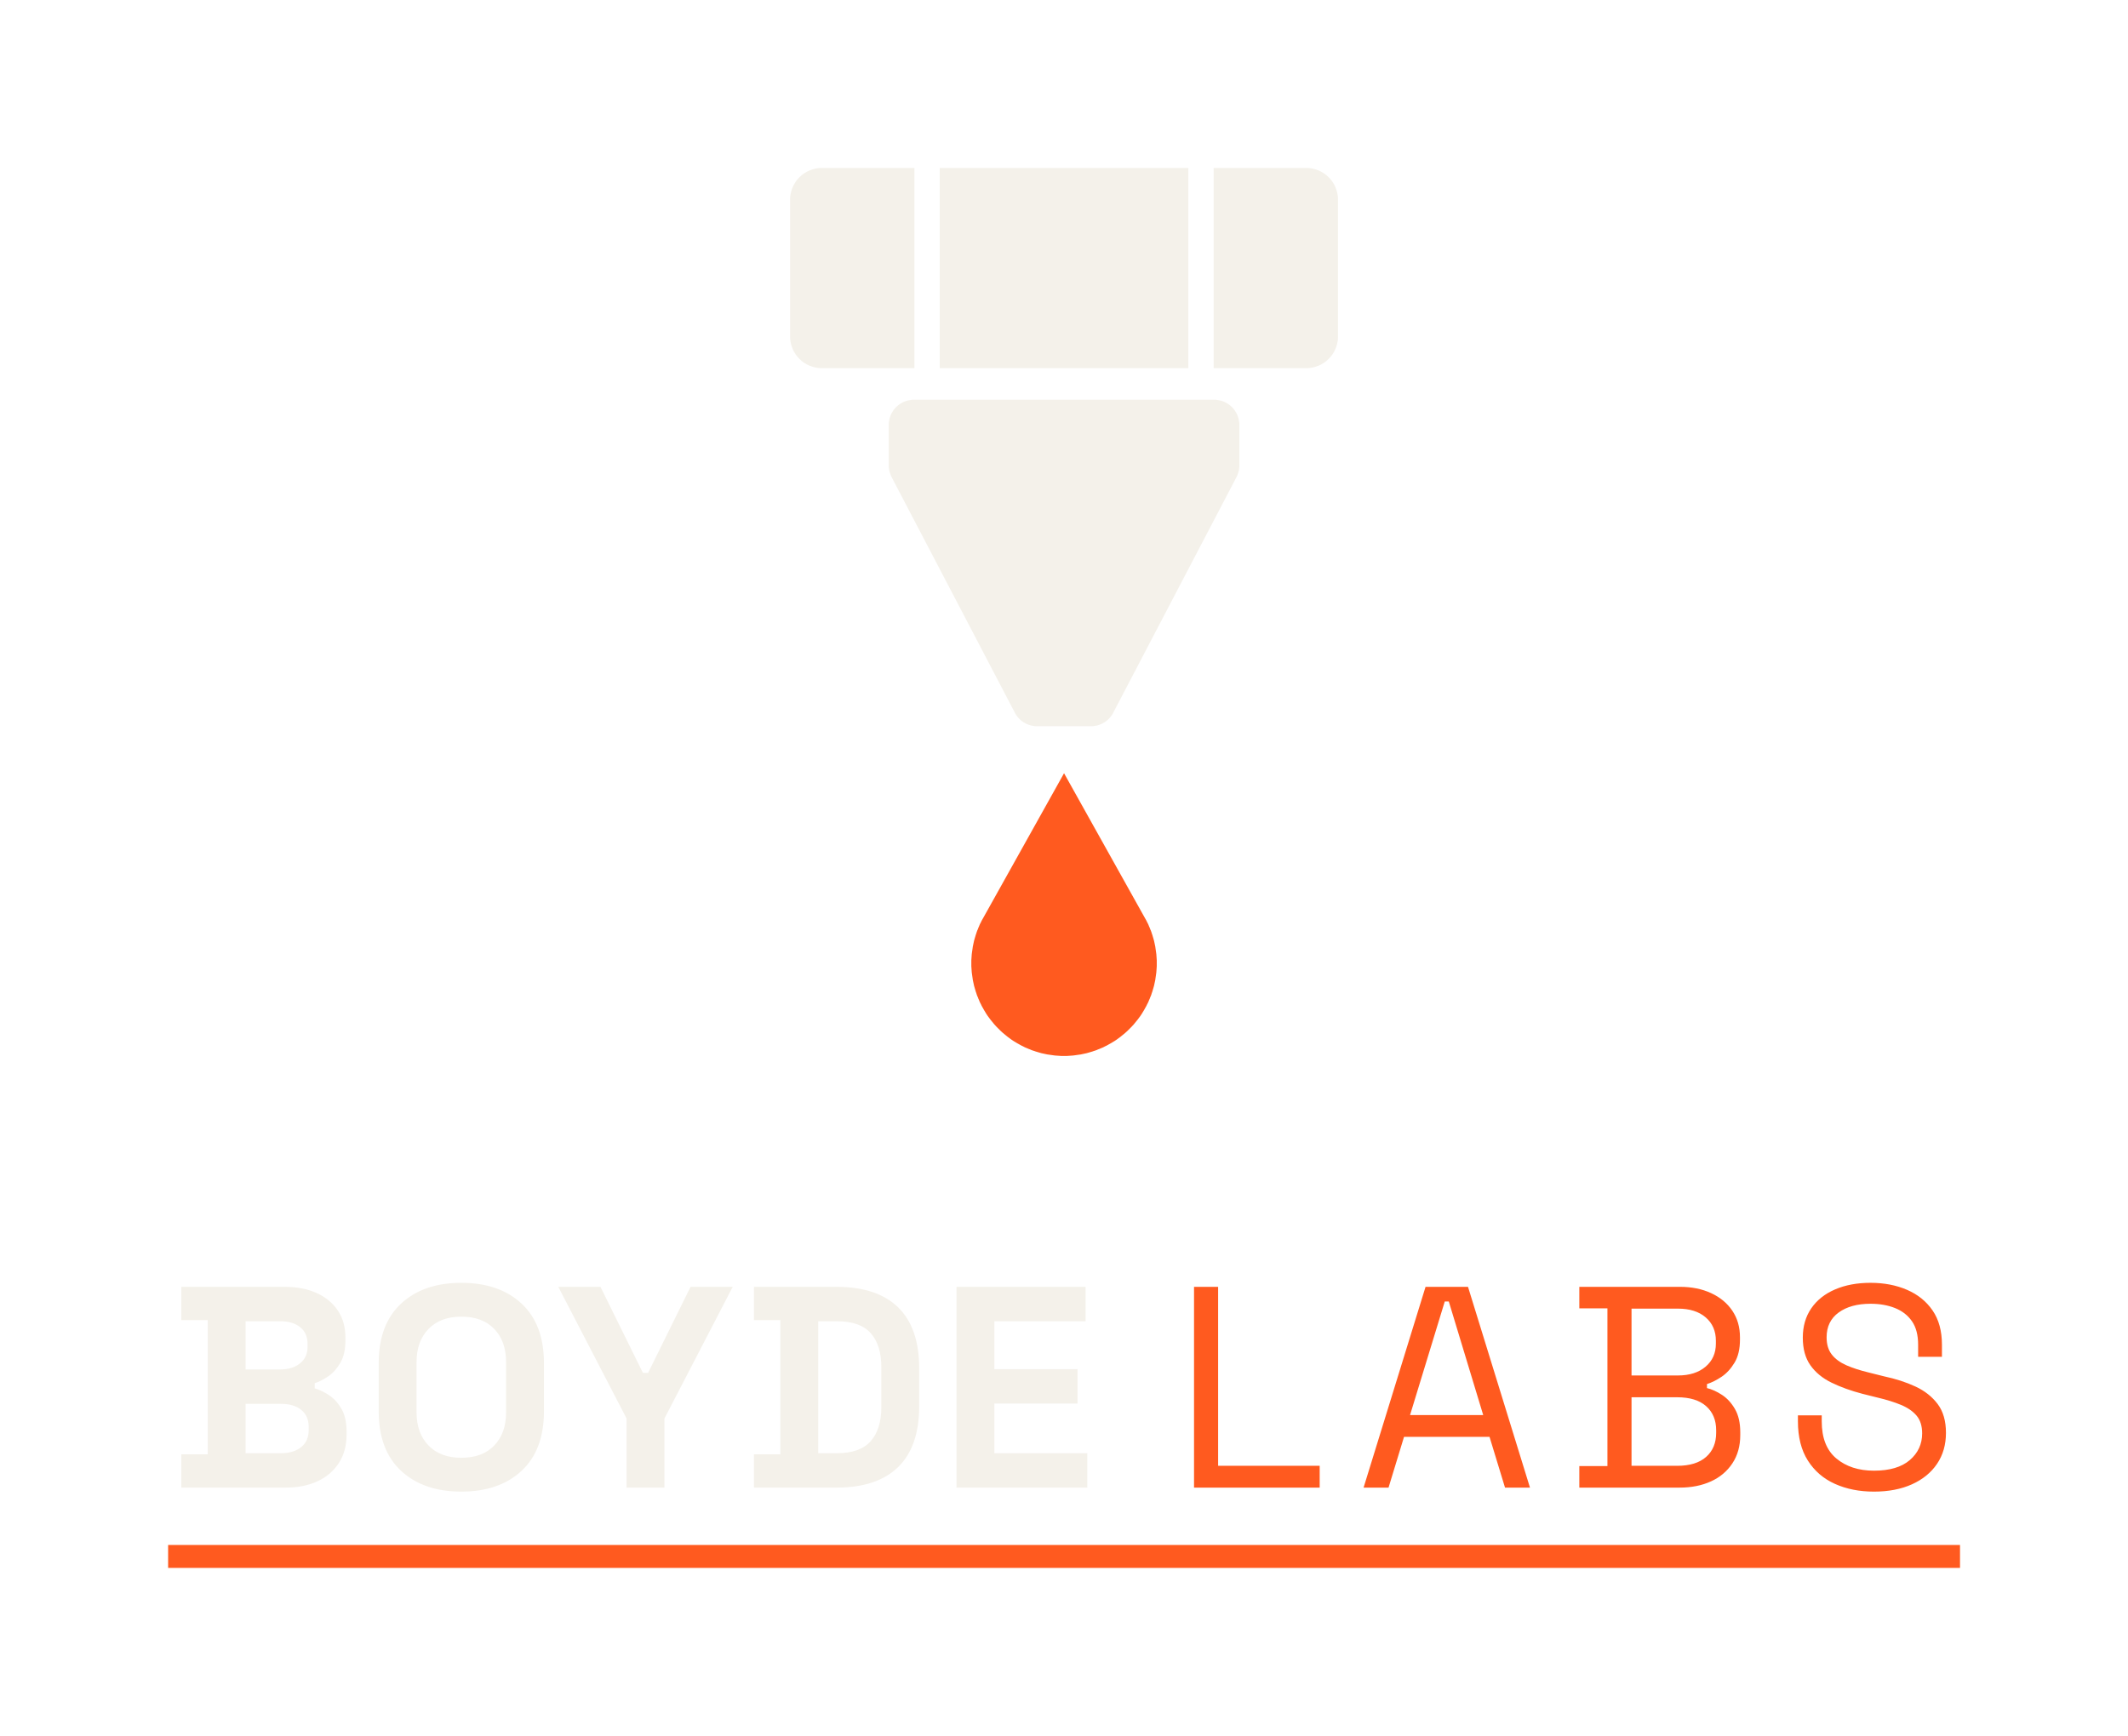
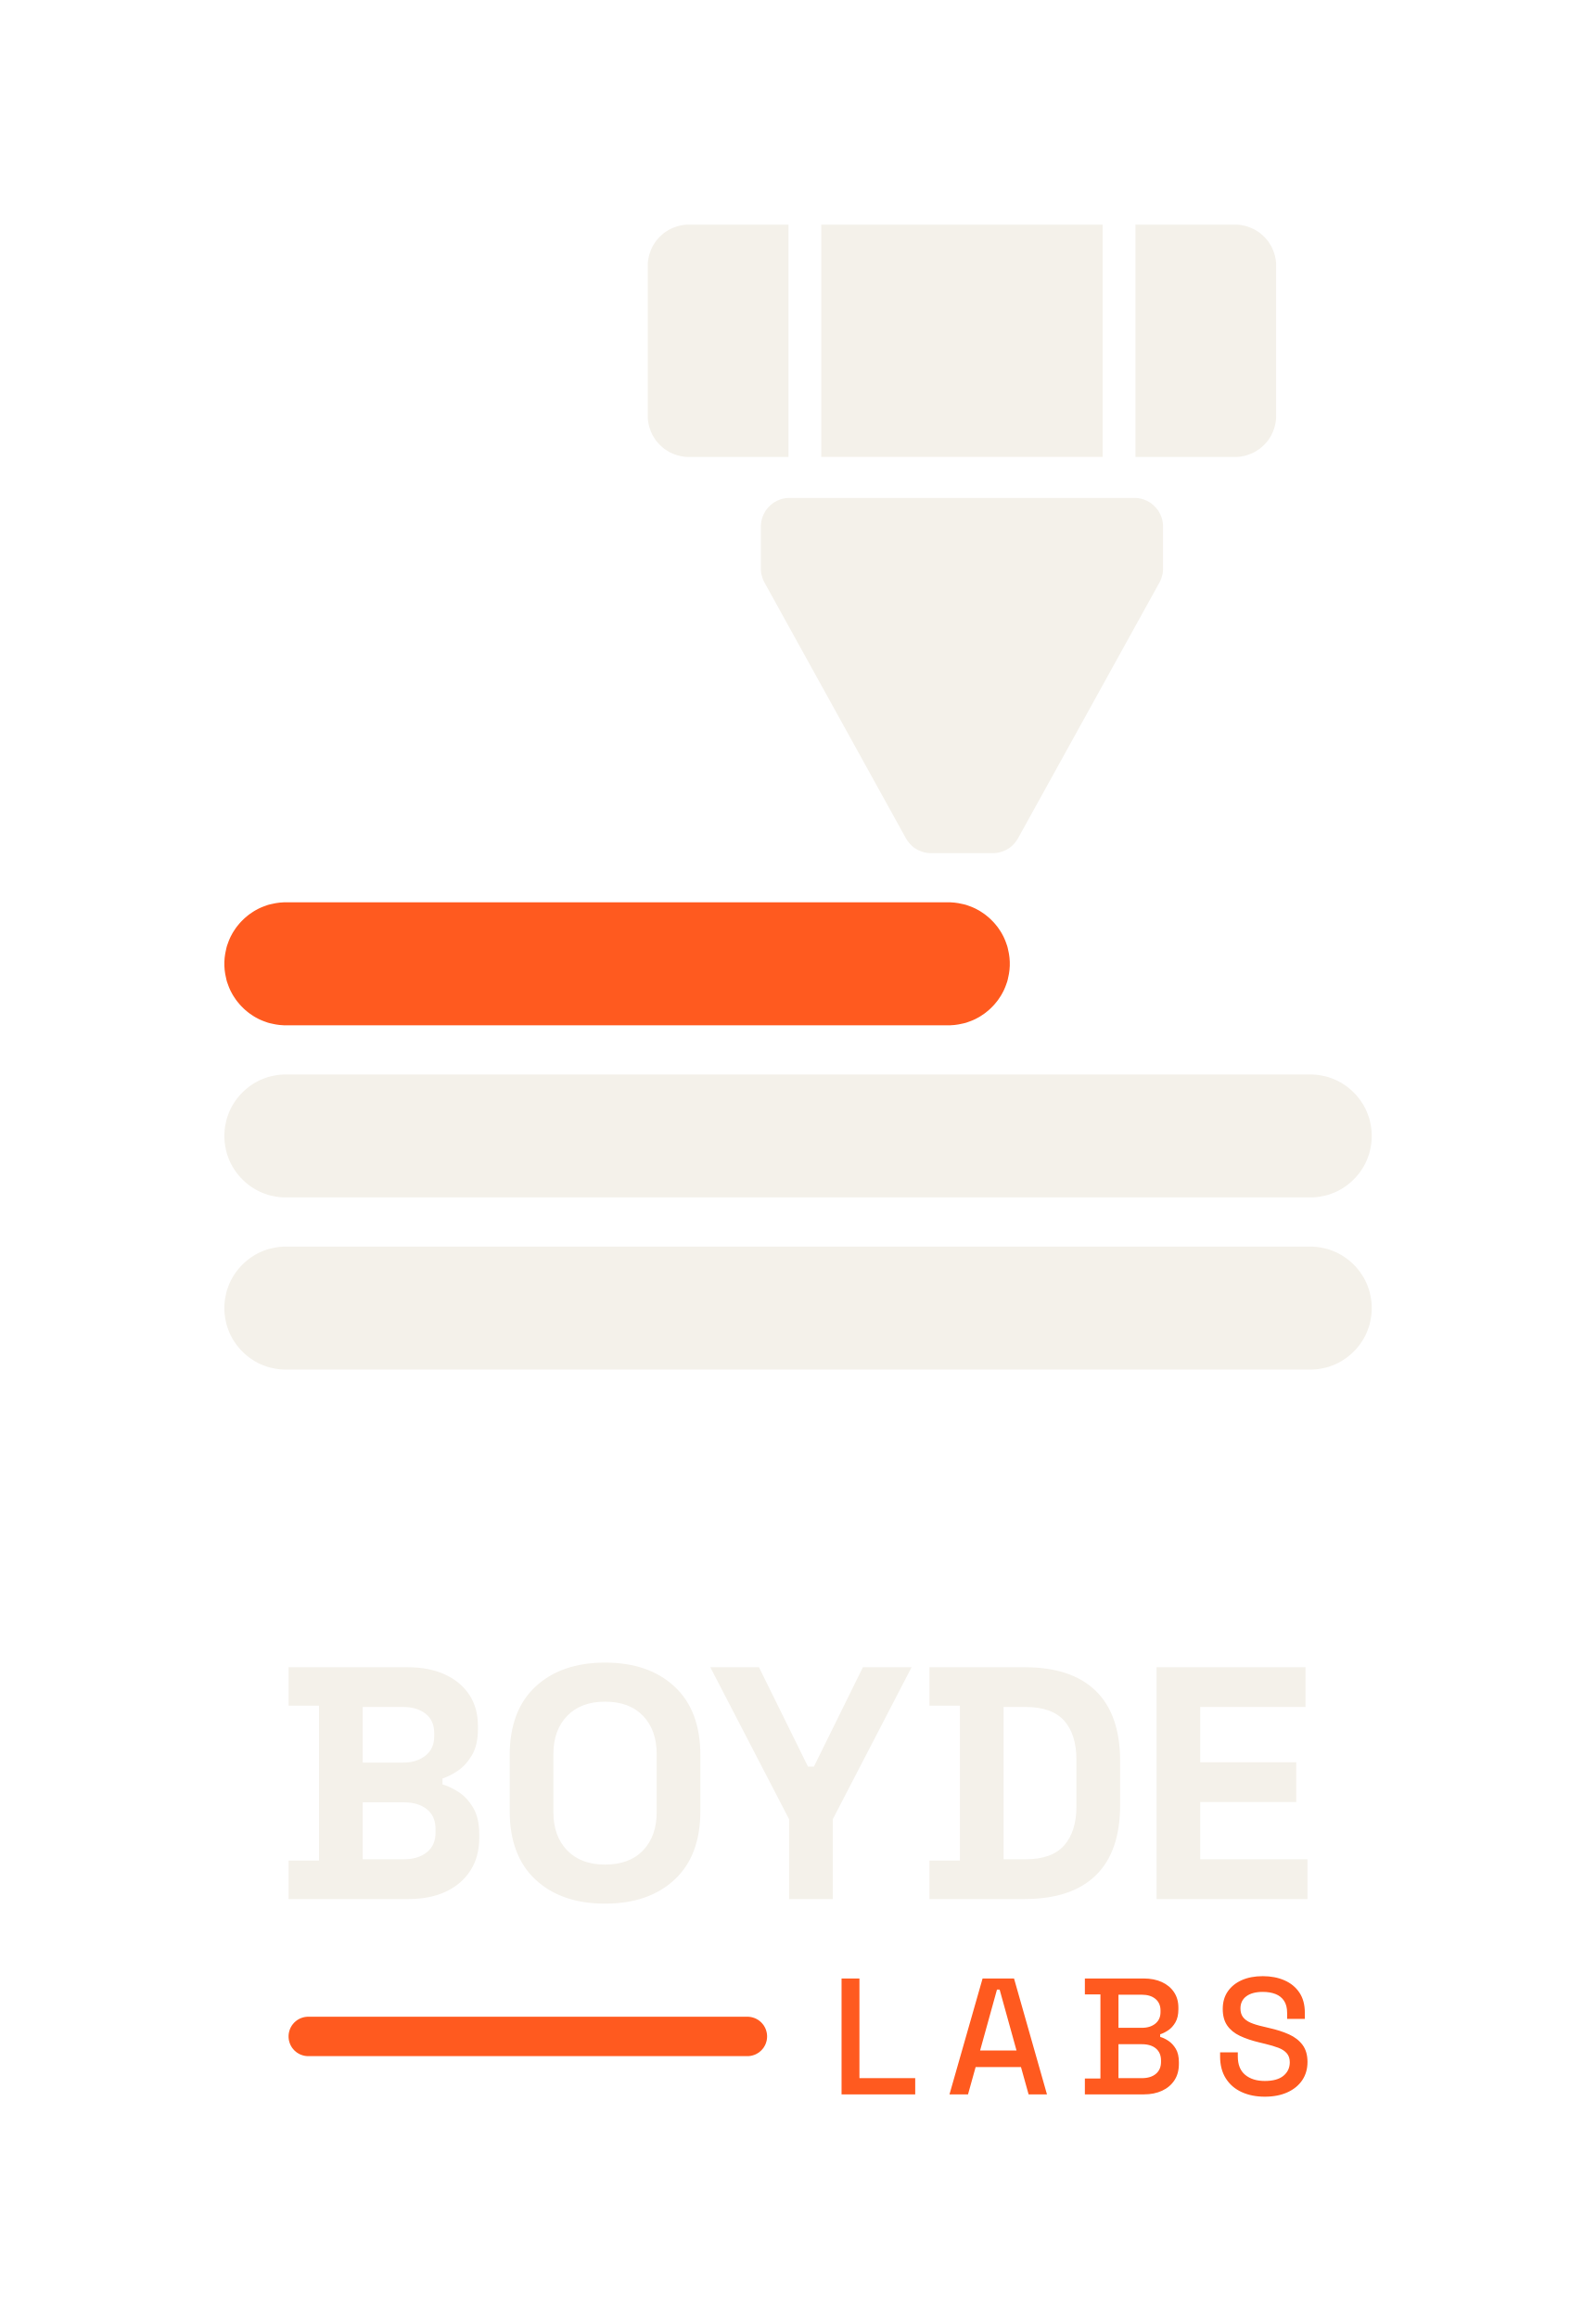
- <svg xmlns="http://www.w3.org/2000/svg" viewBox="-18.92 -18.92 239.57 195.49" width="239.6" height="195.5">
-   <g transform="translate(100.87 -0.00) scale(1.1862)">
-     <path d="M-23.00 0.00L-14.20 0.00L-14.20 19.00L-23.00 19.00L-23.15 19.00L-23.29 18.99L-23.44 18.97L-23.59 18.94L-23.73 18.91L-23.87 18.87L-24.01 18.82L-24.15 18.77L-24.28 18.71L-24.41 18.65L-24.54 18.57L-24.67 18.49L-24.79 18.41L-24.90 18.32L-25.01 18.22L-25.12 18.12L-25.22 18.01L-25.32 17.90L-25.41 17.79L-25.49 17.67L-25.57 17.54L-25.65 17.41L-25.71 17.28L-25.77 17.15L-25.82 17.01L-25.87 16.87L-25.91 16.73L-25.94 16.59L-25.97 16.44L-25.99 16.29L-26.00 16.15L-26.00 16.00L-26.00 3.00L-26.00 2.85L-25.99 2.71L-25.97 2.56L-25.94 2.41L-25.91 2.27L-25.87 2.13L-25.82 1.99L-25.77 1.85L-25.71 1.72L-25.65 1.59L-25.57 1.46L-25.49 1.33L-25.41 1.21L-25.32 1.10L-25.22 0.99L-25.12 0.88L-25.01 0.78L-24.90 0.68L-24.79 0.59L-24.67 0.51L-24.54 0.43L-24.41 0.35L-24.28 0.29L-24.15 0.23L-24.01 0.18L-23.87 0.13L-23.73 0.09L-23.59 0.06L-23.44 0.03L-23.29 0.01L-23.15 0.00Z" fill="#F4F1EA" />
-     <path d="M-11.80 0.00L11.80 0.00L11.80 19.00L-11.80 19.00Z" fill="#F4F1EA" />
-     <path d="M26.00 2.85L26.00 3.00L26.00 16.00L26.00 16.15L25.99 16.29L25.97 16.44L25.94 16.59L25.91 16.73L25.87 16.87L25.82 17.01L25.77 17.15L25.71 17.28L25.65 17.41L25.57 17.54L25.49 17.67L25.41 17.79L25.32 17.90L25.22 18.01L25.12 18.12L25.01 18.22L24.90 18.32L24.79 18.41L24.67 18.49L24.54 18.57L24.41 18.65L24.28 18.71L24.15 18.77L24.01 18.82L23.87 18.87L23.73 18.91L23.59 18.94L23.44 18.97L23.29 18.99L23.15 19.00L23.00 19.00L14.20 19.00L14.20 0.00L23.00 0.00L23.15 0.00L23.29 0.01L23.44 0.03L23.59 0.06L23.73 0.09L23.87 0.13L24.01 0.18L24.15 0.23L24.28 0.29L24.41 0.35L24.54 0.43L24.67 0.51L24.79 0.59L24.90 0.68L25.01 0.78L25.12 0.88L25.22 0.99L25.32 1.10L25.41 1.21L25.49 1.33L25.57 1.46L25.65 1.59L25.71 1.72L25.77 1.85L25.82 1.99L25.87 2.13L25.91 2.27L25.94 2.41L25.97 2.56L25.99 2.71Z" fill="#F4F1EA" />
-     <path d="M-14.24 22.00L14.24 22.00L14.36 22.00L14.48 22.01L14.59 22.03L14.71 22.05L14.82 22.07L14.94 22.10L15.05 22.14L15.16 22.18L15.27 22.23L15.37 22.28L15.47 22.34L15.57 22.40L15.67 22.47L15.76 22.54L15.85 22.62L15.94 22.70L16.02 22.79L16.10 22.88L16.17 22.97L16.24 23.07L16.30 23.17L16.36 23.27L16.41 23.37L16.46 23.48L16.50 23.59L16.54 23.70L16.57 23.82L16.59 23.93L16.61 24.05L16.63 24.16L16.64 24.28L16.64 24.40L16.64 28.23L16.64 28.35L16.63 28.46L16.61 28.58L16.60 28.69L16.57 28.80L16.54 28.91L16.50 29.02L16.46 29.13L16.42 29.24L16.37 29.34L4.67 51.71L4.62 51.82L4.55 51.92L4.49 52.01L4.41 52.11L4.34 52.20L4.25 52.29L4.17 52.37L4.08 52.45L3.99 52.52L3.89 52.59L3.79 52.65L3.69 52.71L3.58 52.77L3.47 52.81L3.36 52.86L3.25 52.89L3.13 52.93L3.02 52.95L2.90 52.97L2.78 52.99L2.67 53.00L2.55 53.00L-2.55 53.00L-2.67 53.00L-2.78 52.99L-2.90 52.97L-3.02 52.95L-3.13 52.93L-3.25 52.89L-3.36 52.86L-3.47 52.81L-3.58 52.77L-3.69 52.71L-3.79 52.65L-3.89 52.59L-3.99 52.52L-4.08 52.45L-4.17 52.37L-4.25 52.29L-4.34 52.20L-4.41 52.11L-4.49 52.01L-4.55 51.92L-4.62 51.82L-4.67 51.71L-16.37 29.34L-16.42 29.24L-16.46 29.13L-16.50 29.02L-16.54 28.91L-16.57 28.80L-16.60 28.69L-16.61 28.58L-16.63 28.46L-16.64 28.35L-16.64 28.23L-16.64 24.40L-16.64 24.28L-16.63 24.16L-16.61 24.05L-16.59 23.93L-16.57 23.82L-16.54 23.70L-16.50 23.59L-16.46 23.48L-16.41 23.37L-16.36 23.27L-16.30 23.17L-16.24 23.07L-16.17 22.97L-16.10 22.88L-16.02 22.79L-15.94 22.70L-15.85 22.62L-15.76 22.54L-15.67 22.47L-15.57 22.40L-15.47 22.34L-15.37 22.28L-15.27 22.23L-15.16 22.18L-15.05 22.14L-14.94 22.10L-14.82 22.07L-14.71 22.05L-14.59 22.03L-14.48 22.01L-14.36 22.00Z" fill="#F4F1EA" />
-     <path d="M0.00 57.46L7.69 71.23L7.76 71.35L7.83 71.48L7.89 71.61L7.96 71.74L8.02 71.87L8.07 72.00L8.13 72.13L8.18 72.27L8.24 72.40L8.29 72.54L8.33 72.67L8.38 72.81L8.42 72.95L8.46 73.08L8.50 73.22L8.54 73.36L8.57 73.50L8.60 73.64L8.63 73.78L8.66 73.92L8.68 74.07L8.70 74.21L8.72 74.35L8.74 74.49L8.76 74.64L8.77 74.78L8.78 74.92L8.79 75.07L8.80 75.21L8.80 75.36L8.80 75.50L8.80 75.64L8.80 75.79L8.79 75.93L8.78 76.08L8.77 76.22L8.76 76.36L8.74 76.51L8.72 76.65L8.70 76.79L8.68 76.93L8.66 77.08L8.63 77.22L8.60 77.36L8.57 77.50L8.54 77.64L8.50 77.78L8.46 77.92L8.42 78.05L8.38 78.19L8.33 78.33L8.29 78.46L8.24 78.60L8.18 78.73L8.13 78.87L8.07 79.00L8.02 79.13L7.96 79.26L7.89 79.39L7.83 79.52L7.76 79.65L7.69 79.77L7.62 79.90L7.55 80.02L7.47 80.15L7.40 80.27L7.32 80.39L7.24 80.51L7.15 80.63L7.07 80.74L6.98 80.86L6.89 80.97L6.80 81.08L6.71 81.19L6.62 81.30L6.52 81.41L6.42 81.52L6.32 81.62L6.22 81.72L6.12 81.82L6.02 81.92L5.91 82.02L5.80 82.12L5.69 82.21L5.58 82.30L5.47 82.39L5.36 82.48L5.24 82.57L5.13 82.65L5.01 82.74L4.89 82.82L4.77 82.90L4.65 82.97L4.52 83.05L4.40 83.12L4.27 83.19L4.15 83.26L4.02 83.33L3.89 83.39L3.76 83.46L3.63 83.52L3.50 83.57L3.37 83.63L3.23 83.68L3.10 83.74L2.96 83.79L2.83 83.83L2.69 83.88L2.55 83.92L2.42 83.96L2.28 84.00L2.14 84.04L2.00 84.07L1.86 84.10L1.72 84.13L1.58 84.16L1.43 84.18L1.29 84.20L1.15 84.22L1.01 84.24L0.86 84.26L0.72 84.27L0.58 84.28L0.43 84.29L0.29 84.30L0.14 84.30L0.00 84.30L-0.14 84.30L-0.29 84.30L-0.43 84.29L-0.58 84.28L-0.72 84.27L-0.86 84.26L-1.01 84.24L-1.15 84.22L-1.29 84.20L-1.43 84.18L-1.58 84.16L-1.72 84.13L-1.86 84.10L-2.00 84.07L-2.14 84.04L-2.28 84.00L-2.42 83.96L-2.55 83.92L-2.69 83.88L-2.83 83.83L-2.96 83.79L-3.10 83.74L-3.23 83.68L-3.37 83.63L-3.50 83.57L-3.63 83.52L-3.76 83.46L-3.89 83.39L-4.02 83.33L-4.15 83.26L-4.27 83.19L-4.40 83.12L-4.52 83.05L-4.65 82.97L-4.77 82.90L-4.89 82.82L-5.01 82.74L-5.13 82.65L-5.24 82.57L-5.36 82.48L-5.47 82.39L-5.58 82.30L-5.69 82.21L-5.80 82.12L-5.91 82.02L-6.02 81.92L-6.12 81.82L-6.22 81.72L-6.32 81.62L-6.42 81.52L-6.52 81.41L-6.62 81.30L-6.71 81.19L-6.80 81.08L-6.89 80.97L-6.98 80.86L-7.07 80.74L-7.15 80.63L-7.24 80.51L-7.32 80.39L-7.40 80.27L-7.47 80.15L-7.55 80.02L-7.62 79.90L-7.69 79.77L-7.76 79.65L-7.83 79.52L-7.89 79.39L-7.96 79.26L-8.02 79.13L-8.07 79.00L-8.13 78.87L-8.18 78.73L-8.24 78.60L-8.29 78.46L-8.33 78.33L-8.38 78.19L-8.42 78.05L-8.46 77.92L-8.50 77.78L-8.54 77.64L-8.57 77.50L-8.60 77.36L-8.63 77.22L-8.66 77.08L-8.68 76.93L-8.70 76.79L-8.72 76.65L-8.74 76.51L-8.76 76.36L-8.77 76.22L-8.78 76.08L-8.79 75.93L-8.80 75.79L-8.80 75.64L-8.80 75.50L-8.80 75.36L-8.80 75.21L-8.79 75.07L-8.78 74.92L-8.77 74.78L-8.76 74.64L-8.74 74.49L-8.72 74.35L-8.70 74.21L-8.68 74.07L-8.66 73.92L-8.63 73.78L-8.60 73.64L-8.57 73.50L-8.54 73.36L-8.50 73.22L-8.46 73.08L-8.42 72.95L-8.38 72.81L-8.33 72.67L-8.29 72.54L-8.24 72.40L-8.18 72.27L-8.13 72.13L-8.07 72.00L-8.02 71.87L-7.96 71.74L-7.89 71.61L-7.83 71.48L-7.76 71.35L-7.69 71.23Z" fill="#FF5A1F" />
+ <svg xmlns="http://www.w3.org/2000/svg" viewBox="-19.60 -19.60 139.43 202.50" width="139.4" height="202.5">
+   <g transform="translate(50.12 -0.00) scale(1.1933)">
+     <path d="M-8.00 0.00L-0.70 0.00L-0.70 17.00L-8.00 17.00L-8.15 17.00L-8.29 16.99L-8.44 16.97L-8.59 16.94L-8.73 16.91L-8.87 16.87L-9.01 16.82L-9.15 16.77L-9.28 16.71L-9.41 16.65L-9.54 16.57L-9.67 16.49L-9.79 16.41L-9.90 16.32L-10.01 16.22L-10.12 16.12L-10.22 16.01L-10.32 15.90L-10.41 15.79L-10.49 15.67L-10.57 15.54L-10.65 15.41L-10.71 15.28L-10.77 15.15L-10.82 15.01L-10.87 14.87L-10.91 14.73L-10.94 14.59L-10.97 14.44L-10.99 14.29L-11.00 14.15L-11.00 14.00L-11.00 3.00L-11.00 2.85L-10.99 2.71L-10.97 2.56L-10.94 2.41L-10.91 2.27L-10.87 2.13L-10.82 1.99L-10.77 1.85L-10.71 1.72L-10.65 1.59L-10.57 1.46L-10.49 1.33L-10.41 1.21L-10.32 1.10L-10.22 0.99L-10.12 0.88L-10.01 0.78L-9.90 0.68L-9.79 0.59L-9.67 0.51L-9.54 0.43L-9.41 0.35L-9.28 0.29L-9.15 0.23L-9.01 0.18L-8.87 0.13L-8.73 0.09L-8.59 0.06L-8.44 0.03L-8.29 0.01L-8.15 0.00Z" fill="#F4F1EA" />
+     <path d="M1.70 0.00L22.30 0.00L22.30 17.00L1.70 17.00Z" fill="#F4F1EA" />
+     <path d="M35.00 2.85L35.00 3.00L35.00 14.00L35.00 14.15L34.99 14.29L34.97 14.44L34.94 14.59L34.91 14.73L34.87 14.87L34.82 15.01L34.77 15.15L34.71 15.28L34.65 15.41L34.57 15.54L34.49 15.67L34.41 15.79L34.32 15.90L34.22 16.01L34.12 16.12L34.01 16.22L33.90 16.32L33.79 16.41L33.67 16.49L33.54 16.57L33.41 16.65L33.28 16.71L33.15 16.77L33.01 16.82L32.87 16.87L32.73 16.91L32.59 16.94L32.44 16.97L32.29 16.99L32.15 17.00L32.00 17.00L24.70 17.00L24.70 0.00L32.00 0.00L32.15 0.00L32.29 0.01L32.44 0.03L32.59 0.06L32.73 0.09L32.87 0.13L33.01 0.18L33.15 0.23L33.28 0.29L33.41 0.35L33.54 0.43L33.67 0.51L33.79 0.59L33.90 0.68L34.01 0.78L34.12 0.88L34.22 0.99L34.32 1.10L34.41 1.21L34.49 1.33L34.57 1.46L34.65 1.59L34.71 1.72L34.77 1.85L34.82 1.99L34.87 2.13L34.91 2.27L34.94 2.41L34.97 2.56L34.99 2.71Z" fill="#F4F1EA" />
+     <path d="M-0.62 20.00L24.62 20.00L24.72 20.00L24.83 20.01L24.93 20.02L25.03 20.04L25.13 20.06L25.23 20.09L25.33 20.12L25.42 20.16L25.52 20.20L25.61 20.25L25.70 20.30L25.79 20.35L25.87 20.41L25.95 20.48L26.03 20.54L26.10 20.62L26.18 20.69L26.24 20.77L26.31 20.85L26.37 20.93L26.42 21.02L26.47 21.11L26.52 21.20L26.56 21.30L26.60 21.39L26.63 21.49L26.66 21.59L26.68 21.69L26.70 21.79L26.71 21.89L26.72 22.00L26.72 22.10L26.72 25.18L26.72 25.28L26.71 25.39L26.70 25.49L26.68 25.60L26.65 25.70L26.62 25.80L26.59 25.91L26.55 26.00L26.51 26.10L26.46 26.19L16.10 44.92L16.05 45.00L15.99 45.09L15.93 45.17L15.87 45.25L15.80 45.33L15.73 45.40L15.66 45.47L15.58 45.54L15.50 45.60L15.41 45.66L15.33 45.71L15.24 45.76L15.15 45.80L15.06 45.84L14.96 45.88L14.86 45.91L14.77 45.94L14.67 45.96L14.57 45.98L14.46 45.99L14.36 46.00L14.26 46.00L9.74 46.00L9.64 46.00L9.54 45.99L9.43 45.98L9.33 45.96L9.23 45.94L9.14 45.91L9.04 45.88L8.94 45.84L8.85 45.80L8.76 45.76L8.67 45.71L8.59 45.66L8.50 45.60L8.42 45.54L8.34 45.47L8.27 45.40L8.20 45.33L8.13 45.25L8.07 45.17L8.01 45.09L7.95 45.00L7.90 44.92L-2.46 26.19L-2.51 26.10L-2.55 26.00L-2.59 25.91L-2.62 25.80L-2.65 25.70L-2.68 25.60L-2.70 25.49L-2.71 25.39L-2.72 25.28L-2.72 25.18L-2.72 22.10L-2.72 22.00L-2.71 21.89L-2.70 21.79L-2.68 21.69L-2.66 21.59L-2.63 21.49L-2.60 21.39L-2.56 21.30L-2.52 21.20L-2.47 21.11L-2.42 21.02L-2.37 20.93L-2.31 20.85L-2.24 20.77L-2.18 20.69L-2.10 20.62L-2.03 20.54L-1.95 20.48L-1.87 20.41L-1.79 20.35L-1.70 20.30L-1.61 20.25L-1.52 20.20L-1.42 20.16L-1.33 20.12L-1.23 20.09L-1.13 20.06L-1.03 20.04L-0.93 20.02L-0.83 20.01L-0.72 20.00Z" fill="#F4F1EA" />
+     <path d="M11.00 58.60L-37.50 58.60L-37.65 58.60L-37.79 58.59L-37.94 58.58L-38.09 58.56L-38.23 58.54L-38.38 58.51L-38.52 58.48L-38.66 58.45L-38.81 58.41L-38.95 58.36L-39.09 58.31L-39.22 58.26L-39.36 58.20L-39.49 58.14L-39.62 58.07L-39.75 58.00L-39.88 57.92L-40.00 57.84L-40.12 57.76L-40.24 57.67L-40.35 57.58L-40.47 57.48L-40.58 57.38L-40.68 57.28L-40.78 57.18L-40.88 57.07L-40.98 56.95L-41.07 56.84L-41.16 56.72L-41.24 56.60L-41.32 56.48L-41.40 56.35L-41.47 56.22L-41.54 56.09L-41.60 55.96L-41.66 55.82L-41.71 55.69L-41.76 55.55L-41.81 55.41L-41.85 55.26L-41.88 55.12L-41.91 54.98L-41.94 54.83L-41.96 54.69L-41.98 54.54L-41.99 54.39L-42.00 54.25L-42.00 54.10L-42.00 53.95L-41.99 53.81L-41.98 53.66L-41.96 53.51L-41.94 53.37L-41.91 53.22L-41.88 53.08L-41.85 52.94L-41.81 52.79L-41.76 52.65L-41.71 52.51L-41.66 52.38L-41.60 52.24L-41.54 52.11L-41.47 51.98L-41.40 51.85L-41.32 51.72L-41.24 51.60L-41.16 51.48L-41.07 51.36L-40.98 51.25L-40.88 51.13L-40.78 51.02L-40.68 50.92L-40.58 50.82L-40.47 50.72L-40.35 50.62L-40.24 50.53L-40.12 50.44L-40.00 50.36L-39.88 50.28L-39.75 50.20L-39.62 50.13L-39.49 50.06L-39.36 50.00L-39.22 49.94L-39.09 49.89L-38.95 49.84L-38.81 49.79L-38.66 49.75L-38.52 49.72L-38.38 49.69L-38.23 49.66L-38.09 49.64L-37.94 49.62L-37.79 49.61L-37.65 49.60L-37.50 49.60L11.00 49.60L11.15 49.60L11.29 49.61L11.44 49.62L11.59 49.64L11.73 49.66L11.88 49.69L12.02 49.72L12.16 49.75L12.31 49.79L12.45 49.84L12.59 49.89L12.72 49.94L12.86 50.00L12.99 50.06L13.12 50.13L13.25 50.20L13.38 50.28L13.50 50.36L13.62 50.44L13.74 50.53L13.85 50.62L13.97 50.72L14.08 50.82L14.18 50.92L14.28 51.02L14.38 51.13L14.48 51.25L14.57 51.36L14.66 51.48L14.74 51.60L14.82 51.72L14.90 51.85L14.97 51.98L15.04 52.11L15.10 52.24L15.16 52.38L15.21 52.51L15.26 52.65L15.31 52.79L15.35 52.94L15.38 53.08L15.41 53.22L15.44 53.37L15.46 53.51L15.48 53.66L15.49 53.81L15.50 53.95L15.50 54.10L15.50 54.25L15.49 54.39L15.48 54.54L15.46 54.69L15.44 54.83L15.41 54.98L15.38 55.12L15.35 55.26L15.31 55.41L15.26 55.55L15.21 55.69L15.16 55.82L15.10 55.96L15.04 56.09L14.97 56.22L14.90 56.35L14.82 56.48L14.74 56.60L14.66 56.72L14.57 56.84L14.48 56.95L14.38 57.07L14.28 57.18L14.18 57.28L14.08 57.38L13.97 57.48L13.85 57.58L13.74 57.67L13.62 57.76L13.50 57.84L13.38 57.92L13.25 58.00L13.12 58.07L12.99 58.14L12.86 58.20L12.72 58.26L12.59 58.31L12.45 58.36L12.31 58.41L12.16 58.45L12.02 58.48L11.88 58.51L11.73 58.54L11.59 58.56L11.44 58.58L11.29 58.59L11.15 58.60Z" fill="#FF5A1F" />
+     <path d="M37.50 71.20L-37.50 71.20L-37.65 71.20L-37.79 71.19L-37.94 71.18L-38.09 71.16L-38.23 71.14L-38.38 71.11L-38.52 71.08L-38.66 71.05L-38.81 71.01L-38.95 70.96L-39.09 70.91L-39.22 70.86L-39.36 70.80L-39.49 70.74L-39.62 70.67L-39.75 70.60L-39.88 70.52L-40.00 70.44L-40.12 70.36L-40.24 70.27L-40.35 70.18L-40.47 70.08L-40.58 69.98L-40.68 69.88L-40.78 69.78L-40.88 69.67L-40.98 69.55L-41.07 69.44L-41.16 69.32L-41.24 69.20L-41.32 69.08L-41.40 68.95L-41.47 68.82L-41.54 68.69L-41.60 68.56L-41.66 68.42L-41.71 68.29L-41.76 68.15L-41.81 68.01L-41.85 67.86L-41.88 67.72L-41.91 67.58L-41.94 67.43L-41.96 67.29L-41.98 67.14L-41.99 66.99L-42.00 66.85L-42.00 66.70L-42.00 66.55L-41.99 66.41L-41.98 66.26L-41.96 66.11L-41.94 65.97L-41.91 65.82L-41.88 65.68L-41.85 65.54L-41.81 65.39L-41.76 65.25L-41.71 65.11L-41.66 64.98L-41.60 64.84L-41.54 64.71L-41.47 64.58L-41.40 64.45L-41.32 64.32L-41.24 64.20L-41.16 64.08L-41.07 63.96L-40.98 63.85L-40.88 63.73L-40.78 63.62L-40.68 63.52L-40.58 63.42L-40.47 63.32L-40.35 63.22L-40.24 63.13L-40.12 63.04L-40.00 62.96L-39.88 62.88L-39.75 62.80L-39.62 62.73L-39.49 62.66L-39.36 62.60L-39.22 62.54L-39.09 62.49L-38.95 62.44L-38.81 62.39L-38.66 62.35L-38.52 62.32L-38.38 62.29L-38.23 62.26L-38.09 62.24L-37.94 62.22L-37.79 62.21L-37.65 62.20L-37.50 62.20L37.50 62.20L37.65 62.20L37.79 62.21L37.94 62.22L38.09 62.24L38.23 62.26L38.38 62.29L38.52 62.32L38.66 62.35L38.81 62.39L38.95 62.44L39.09 62.49L39.22 62.54L39.36 62.60L39.49 62.66L39.62 62.73L39.75 62.80L39.88 62.88L40.00 62.96L40.12 63.04L40.24 63.13L40.35 63.22L40.47 63.32L40.58 63.42L40.68 63.52L40.78 63.62L40.88 63.73L40.98 63.85L41.07 63.96L41.16 64.08L41.24 64.20L41.32 64.32L41.40 64.45L41.47 64.58L41.54 64.71L41.60 64.84L41.66 64.98L41.71 65.11L41.76 65.25L41.81 65.39L41.85 65.54L41.88 65.68L41.91 65.82L41.94 65.97L41.96 66.11L41.98 66.26L41.99 66.41L42.00 66.55L42.00 66.70L42.00 66.85L41.99 66.99L41.98 67.14L41.96 67.29L41.94 67.43L41.91 67.58L41.88 67.72L41.85 67.86L41.81 68.01L41.76 68.15L41.71 68.29L41.66 68.42L41.60 68.56L41.54 68.69L41.47 68.82L41.40 68.95L41.32 69.08L41.24 69.20L41.16 69.32L41.07 69.44L40.98 69.55L40.88 69.67L40.78 69.78L40.68 69.88L40.58 69.98L40.47 70.08L40.35 70.18L40.24 70.27L40.12 70.36L40.00 70.44L39.88 70.52L39.75 70.60L39.62 70.67L39.49 70.74L39.36 70.80L39.22 70.86L39.09 70.91L38.95 70.96L38.81 71.01L38.66 71.05L38.52 71.08L38.38 71.11L38.23 71.14L38.09 71.16L37.94 71.18L37.79 71.19L37.65 71.20Z" fill="#F4F1EA" />
+     <path d="M37.50 83.80L-37.50 83.80L-37.65 83.80L-37.79 83.79L-37.94 83.78L-38.09 83.76L-38.23 83.74L-38.38 83.71L-38.52 83.68L-38.66 83.65L-38.81 83.61L-38.95 83.56L-39.09 83.51L-39.22 83.46L-39.36 83.40L-39.49 83.34L-39.62 83.27L-39.75 83.20L-39.88 83.12L-40.00 83.04L-40.12 82.96L-40.24 82.87L-40.35 82.78L-40.47 82.68L-40.58 82.58L-40.68 82.48L-40.78 82.38L-40.88 82.27L-40.98 82.15L-41.07 82.04L-41.16 81.92L-41.24 81.80L-41.32 81.68L-41.40 81.55L-41.47 81.42L-41.54 81.29L-41.60 81.16L-41.66 81.02L-41.71 80.89L-41.76 80.75L-41.81 80.61L-41.85 80.46L-41.88 80.32L-41.91 80.18L-41.94 80.03L-41.96 79.89L-41.98 79.74L-41.99 79.59L-42.00 79.45L-42.00 79.30L-42.00 79.15L-41.99 79.01L-41.98 78.86L-41.96 78.71L-41.94 78.57L-41.91 78.42L-41.88 78.28L-41.85 78.14L-41.81 77.99L-41.76 77.85L-41.71 77.71L-41.66 77.58L-41.60 77.44L-41.54 77.31L-41.47 77.18L-41.40 77.05L-41.32 76.92L-41.24 76.80L-41.16 76.68L-41.07 76.56L-40.98 76.45L-40.88 76.33L-40.78 76.22L-40.68 76.12L-40.58 76.02L-40.47 75.92L-40.35 75.82L-40.24 75.73L-40.12 75.64L-40.00 75.56L-39.88 75.48L-39.75 75.40L-39.62 75.33L-39.49 75.26L-39.36 75.20L-39.22 75.14L-39.09 75.09L-38.95 75.04L-38.81 74.99L-38.66 74.95L-38.52 74.92L-38.38 74.89L-38.23 74.86L-38.09 74.84L-37.94 74.82L-37.79 74.81L-37.65 74.80L-37.50 74.80L37.50 74.80L37.65 74.80L37.79 74.81L37.94 74.82L38.09 74.84L38.23 74.86L38.38 74.89L38.52 74.92L38.66 74.95L38.81 74.99L38.95 75.04L39.09 75.09L39.22 75.14L39.36 75.20L39.49 75.26L39.62 75.33L39.75 75.40L39.88 75.48L40.00 75.56L40.12 75.64L40.24 75.73L40.35 75.82L40.47 75.92L40.58 76.02L40.68 76.12L40.78 76.22L40.88 76.33L40.98 76.45L41.07 76.56L41.16 76.68L41.24 76.80L41.32 76.92L41.40 77.05L41.47 77.18L41.54 77.31L41.60 77.44L41.66 77.58L41.71 77.71L41.76 77.85L41.81 77.99L41.85 78.14L41.88 78.28L41.91 78.42L41.94 78.57L41.96 78.71L41.98 78.86L41.99 79.01L42.00 79.15L42.00 79.30L42.00 79.45L41.99 79.59L41.98 79.74L41.96 79.89L41.94 80.03L41.91 80.18L41.88 80.32L41.85 80.46L41.81 80.61L41.76 80.75L41.71 80.89L41.66 81.02L41.60 81.16L41.54 81.29L41.47 81.42L41.40 81.55L41.32 81.68L41.24 81.80L41.16 81.92L41.07 82.04L40.98 82.15L40.88 82.27L40.78 82.38L40.68 82.48L40.58 82.58L40.47 82.68L40.35 82.78L40.24 82.87L40.12 82.96L40.00 83.04L39.88 83.12L39.75 83.20L39.62 83.27L39.49 83.34L39.36 83.40L39.22 83.46L39.09 83.51L38.95 83.56L38.81 83.61L38.66 83.65L38.52 83.68L38.38 83.71L38.23 83.74L38.09 83.76L37.94 83.78L37.79 83.79L37.65 83.80Z" fill="#F4F1EA" />
  </g>
-   <g transform="translate(0.00 148.61) scale(0.323)">
-     <path d="M4.6 0.0V-11.6H13.8V-58.4H4.6V-70.0H40.6Q47.0 -70.0 51.75 -67.85Q56.5 -65.7 59.15 -61.75Q61.8 -57.8 61.8 -52.3V-51.3Q61.8 -46.5 60.0 -43.45Q58.2 -40.4 55.75 -38.75Q53.3 -37.1 51.1 -36.4V-34.6Q53.3 -34.0 55.9 -32.35Q58.5 -30.7 60.35 -27.6Q62.2 -24.5 62.2 -19.5V-18.5Q62.2 -12.7 59.5 -8.55Q56.8 -4.4 52.05 -2.2Q47.3 0.0 41.0 0.0ZM27.0 -12.0H39.4Q43.7 -12.0 46.35 -14.1Q49.0 -16.2 49.0 -20.1V-21.1Q49.0 -25.0 46.4 -27.1Q43.8 -29.2 39.4 -29.2H27.0ZM27.0 -41.2H39.2Q43.3 -41.2 45.95 -43.3Q48.6 -45.4 48.6 -49.1V-50.1Q48.6 -53.9 46.0 -55.95Q43.4 -58.0 39.2 -58.0H27.0ZM102.2 1.4Q89.0 1.4 81.2 -5.85Q73.4 -13.1 73.4 -26.6V-43.4Q73.4 -56.9 81.2 -64.15Q89.0 -71.4 102.2 -71.4Q115.4 -71.4 123.2 -64.15Q131.0 -56.9 131.0 -43.4V-26.6Q131.0 -13.1 123.2 -5.85Q115.4 1.4 102.2 1.4ZM102.2 -10.4Q109.6 -10.4 113.7 -14.7Q117.8 -19.0 117.8 -26.2V-43.8Q117.8 -51.0 113.7 -55.3Q109.6 -59.6 102.2 -59.6Q94.9 -59.6 90.75 -55.3Q86.6 -51.0 86.6 -43.8V-26.2Q86.6 -19.0 90.75 -14.7Q94.9 -10.4 102.2 -10.4ZM159.8 0.0V-24.1L136 -70.0H150.7L165.5 -40.0H167.3L182.1 -70.0H196.8L173 -24.1V0.0ZM204.2 0.0V-11.6H213.4V-58.4H204.2V-70.0H233Q247.1 -70.0 254.45 -62.85Q261.8 -55.7 261.8 -41.6V-28.4Q261.8 -14.3 254.45 -7.15Q247.1 0.0 233 0.0ZM226.6 -12.0H233.2Q241.2 -12.0 244.9 -16.2Q248.6 -20.4 248.6 -28.0V-42.0Q248.6 -49.7 244.9 -53.85Q241.2 -58.0 233.2 -58.0H226.6ZM274.8 0.0V-70.0H319.8V-58.0H288.0V-41.3H317.0V-29.3H288.0V-12.0H320.4V0.0Z" fill="#F4F1EA" />
-     <path d="M357.6 0.0V-70.0H366.0V-7.6H401.4V0.0ZM416.7 0.0 438.3 -70.0H453.1L474.7 0.0H466L460.6 -17.7H430.8L425.4 0.0ZM432.9 -25.3H458.4L446.4 -64.9H445ZM491.9 0.0V-7.5H501.7V-62.5H491.9V-70.0H527.0Q533.1 -70.0 537.85 -67.8Q542.6 -65.6 545.25 -61.65Q547.9 -57.7 547.9 -52.4V-51.6Q547.9 -46.7 546.0 -43.55Q544.1 -40.4 541.5 -38.65Q538.9 -36.9 536.4 -36.1V-34.7Q538.9 -34.1 541.6 -32.35Q544.3 -30.6 546.15 -27.4Q548.0 -24.2 548.0 -19.3V-18.3Q548.0 -12.6 545.25 -8.45Q542.5 -4.3 537.75 -2.15Q533.0 0.0 526.9 0.0ZM510.1 -7.6H526.0Q532.6 -7.6 536.1 -10.7Q539.6 -13.8 539.6 -19.1V-20.0Q539.6 -25.3 536.1 -28.4Q532.6 -31.5 526.0 -31.5H510.1ZM510.1 -39.1H526.3Q532.3 -39.1 535.9 -42.15Q539.5 -45.2 539.5 -50.2V-51.2Q539.5 -56.3 535.95 -59.35Q532.4 -62.4 526.3 -62.4H510.1ZM594.6 1.4Q587 1.4 581 -1.3Q575 -4.0 571.55 -9.45Q568.1 -14.9 568.1 -23.1V-25.2H576.4V-23.1Q576.4 -14.4 581.5 -10.15Q586.6 -5.9 594.6 -5.9Q602.8 -5.9 607.1 -9.6Q611.4 -13.3 611.4 -18.9Q611.4 -22.8 609.45 -25.1Q607.5 -27.4 604 -28.85Q600.5 -30.3 595.8 -31.4L590.6 -32.7Q584.5 -34.3 579.8 -36.6Q575.1 -38.9 572.45 -42.65Q569.8 -46.4 569.8 -52.3Q569.8 -58.2 572.75 -62.5Q575.7 -66.8 581.05 -69.1Q586.4 -71.4 593.4 -71.4Q600.5 -71.4 606.15 -68.95Q611.8 -66.5 615.05 -61.75Q618.3 -57.0 618.3 -49.8V-45.6H610V-49.8Q610 -54.9 607.85 -58.0Q605.7 -61.1 601.95 -62.6Q598.2 -64.1 593.4 -64.1Q586.5 -64.1 582.3 -61.05Q578.1 -58.0 578.1 -52.4Q578.1 -48.7 579.9 -46.4Q581.7 -44.1 585.0 -42.65Q588.3 -41.2 592.9 -40.1L598.1 -38.8Q604.2 -37.5 609.05 -35.25Q613.9 -33.0 616.8 -29.15Q619.7 -25.3 619.7 -19.1Q619.7 -12.9 616.6 -8.3Q613.5 -3.7 607.85 -1.15Q602.2 1.4 594.6 1.4Z" fill="#FF5A1F" />
-     <path d="M624.60 20.00L624.60 28.00L0.00 28.00L0.00 20.00Z" fill="#FF5A1F" />
+   <g transform="translate(4.28 146.24) scale(0.2892)">
+     <path d="M4.6 0.0V-11.6H13.8V-58.4H4.6V-70.0H40.6Q47.0 -70.0 51.75 -67.85Q56.5 -65.7 59.15 -61.75Q61.8 -57.8 61.8 -52.3V-51.3Q61.8 -46.5 60.0 -43.45Q58.2 -40.4 55.75 -38.75Q53.3 -37.1 51.1 -36.4V-34.6Q53.3 -34.0 55.9 -32.35Q58.5 -30.7 60.35 -27.6Q62.2 -24.5 62.2 -19.5V-18.5Q62.2 -12.7 59.5 -8.55Q56.8 -4.4 52.05 -2.2Q47.3 0.0 41.0 0.0ZM27.0 -12.0H39.4Q43.7 -12.0 46.35 -14.1Q49.0 -16.2 49.0 -20.1V-21.1Q49.0 -25.0 46.4 -27.1Q43.8 -29.2 39.4 -29.2H27.0ZM27.0 -41.2H39.2Q43.3 -41.2 45.95 -43.3Q48.6 -45.4 48.6 -49.1V-50.1Q48.6 -53.9 46.0 -55.95Q43.4 -58.0 39.2 -58.0H27.0ZM100.2 1.4Q87.0 1.4 79.2 -5.85Q71.4 -13.1 71.4 -26.6V-43.4Q71.4 -56.9 79.2 -64.15Q87.0 -71.4 100.2 -71.4Q113.4 -71.4 121.2 -64.15Q129.0 -56.9 129.0 -43.4V-26.6Q129.0 -13.1 121.2 -5.85Q113.4 1.4 100.2 1.4ZM100.2 -10.4Q107.6 -10.4 111.7 -14.7Q115.8 -19.0 115.8 -26.2V-43.8Q115.8 -51.0 111.7 -55.3Q107.6 -59.6 100.2 -59.6Q92.9 -59.6 88.75 -55.3Q84.6 -51.0 84.6 -43.8V-26.2Q84.6 -19.0 88.75 -14.7Q92.9 -10.4 100.2 -10.4ZM155.8 0.0V-24.1L132 -70.0H146.7L161.5 -40.0H163.3L178.1 -70.0H192.8L169 -24.1V0.0ZM198.2 0.0V-11.6H207.4V-58.4H198.2V-70.0H227Q241.1 -70.0 248.45 -62.85Q255.8 -55.7 255.8 -41.6V-28.4Q255.8 -14.3 248.45 -7.15Q241.1 0.0 227 0.0ZM220.6 -12.0H227.2Q235.2 -12.0 238.9 -16.2Q242.6 -20.4 242.6 -28.0V-42.0Q242.6 -49.7 238.9 -53.85Q235.2 -58.0 227.2 -58.0H220.6ZM266.8 0.0V-70.0H311.8V-58.0H280.0V-41.3H309.0V-29.3H280.0V-12.0H312.4V0.0Z" fill="#F4F1EA" />
+     <path d="M171.65 59.0V24.0H177.05V54.1H193.9V59.0ZM204.25 59.0 214.25 24.0H223.75L233.7 59.0H228.15L225.85 50.75H212.15L209.85 59.0ZM213.5 45.75H224.5L219.4 27.35H218.6ZM245.15 59.0V54.2H249.85V28.8H245.15V24.0H262.9Q266.05 24.0 268.4 25.075Q270.75 26.15 272.075 28.125Q273.4 30.1 273.4 32.8V33.3Q273.4 35.7 272.5 37.25Q271.6 38.8 270.325 39.65Q269.05 40.5 267.9 40.85V41.65Q269.05 41.95 270.375 42.825Q271.7 43.7 272.625 45.25Q273.55 46.8 273.55 49.3V49.8Q273.55 52.7 272.2 54.75Q270.85 56.8 268.475 57.9Q266.1 59.0 263 59.0ZM255.3 54.1H262.35Q265.05 54.1 266.6 52.8Q268.15 51.5 268.15 49.2V48.75Q268.15 46.45 266.625 45.15Q265.1 43.85 262.35 43.85H255.3ZM255.3 38.9H262.35Q264.9 38.9 266.45 37.625Q268 36.35 268 34.15V33.65Q268 31.45 266.475 30.175Q264.95 28.9 262.35 28.9H255.3ZM299.5 59.7Q295.55 59.7 292.5 58.3Q289.45 56.9 287.725 54.175Q286.0 51.45 286.0 47.55V46.3H291.35V47.55Q291.35 51.25 293.575 53.1Q295.8 54.95 299.5 54.95Q303.25 54.95 305.15 53.375Q307.05 51.8 307.05 49.3Q307.05 47.65 306.15 46.6Q305.25 45.55 303.6 44.925Q301.95 44.3 299.65 43.75L297.8 43.3Q294.45 42.5 291.975 41.325Q289.5 40.15 288.15 38.2Q286.8 36.25 286.8 33.2Q286.8 30.1 288.325 27.9Q289.85 25.7 292.55 24.5Q295.25 23.3 298.9 23.3Q302.55 23.3 305.425 24.55Q308.3 25.8 309.95 28.25Q311.6 30.7 311.6 34.4V36.2H306.25V34.4Q306.25 32.15 305.325 30.75Q304.4 29.35 302.75 28.7Q301.1 28.05 298.9 28.05Q295.7 28.05 293.925 29.375Q292.15 30.7 292.15 33.05Q292.15 34.65 292.925 35.675Q293.7 36.7 295.2 37.35Q296.7 38.0 298.95 38.5L300.8 38.95Q304.2 39.7 306.8 40.875Q309.4 42.05 310.9 44.05Q312.4 46.05 312.4 49.2Q312.4 52.35 310.825 54.7Q309.25 57.05 306.35 58.375Q303.45 59.7 299.5 59.7Z" fill="#FF5A1F" />
+     <path d="M143.20 47.45L10.55 47.45L10.36 47.45L10.16 47.44L9.97 47.42L9.77 47.40L9.58 47.37L9.39 47.34L9.20 47.29L9.01 47.25L8.82 47.19L8.64 47.13L8.45 47.07L8.27 47.00L8.09 46.92L7.92 46.84L7.75 46.75L7.57 46.65L7.41 46.55L7.24 46.45L7.08 46.34L6.93 46.22L6.78 46.10L6.63 45.97L6.48 45.84L6.34 45.71L6.21 45.57L6.08 45.42L5.95 45.27L5.83 45.12L5.71 44.97L5.60 44.81L5.50 44.64L5.40 44.48L5.30 44.30L5.21 44.13L5.13 43.96L5.05 43.78L4.98 43.60L4.92 43.41L4.86 43.23L4.80 43.04L4.76 42.85L4.71 42.66L4.68 42.47L4.65 42.28L4.63 42.08L4.61 41.89L4.60 41.69L4.60 41.50L4.60 41.31L4.61 41.11L4.63 40.92L4.65 40.72L4.68 40.53L4.71 40.34L4.76 40.15L4.80 39.96L4.86 39.77L4.92 39.59L4.98 39.40L5.05 39.22L5.13 39.04L5.21 38.87L5.30 38.70L5.40 38.52L5.50 38.36L5.60 38.19L5.71 38.03L5.83 37.88L5.95 37.73L6.08 37.58L6.21 37.43L6.34 37.29L6.48 37.16L6.63 37.03L6.78 36.90L6.93 36.78L7.08 36.66L7.24 36.55L7.41 36.45L7.57 36.35L7.75 36.25L7.92 36.16L8.09 36.08L8.27 36.00L8.45 35.93L8.64 35.87L8.82 35.81L9.01 35.75L9.20 35.71L9.39 35.66L9.58 35.63L9.77 35.60L9.97 35.58L10.16 35.56L10.36 35.55L10.55 35.55L143.20 35.55L143.39 35.55L143.59 35.56L143.78 35.58L143.98 35.60L144.17 35.63L144.36 35.66L144.55 35.71L144.74 35.75L144.93 35.81L145.11 35.87L145.30 35.93L145.48 36.00L145.66 36.08L145.83 36.16L146.00 36.25L146.17 36.35L146.34 36.45L146.51 36.55L146.67 36.66L146.82 36.78L146.97 36.90L147.12 37.03L147.27 37.16L147.41 37.29L147.54 37.43L147.67 37.58L147.80 37.73L147.92 37.88L148.04 38.03L148.15 38.19L148.25 38.36L148.35 38.52L148.45 38.70L148.54 38.87L148.62 39.04L148.70 39.22L148.77 39.40L148.83 39.59L148.89 39.77L148.95 39.96L148.99 40.15L149.04 40.34L149.07 40.53L149.10 40.72L149.12 40.92L149.14 41.11L149.15 41.31L149.15 41.50L149.15 41.69L149.14 41.89L149.12 42.08L149.10 42.28L149.07 42.47L149.04 42.66L148.99 42.85L148.95 43.04L148.89 43.23L148.83 43.41L148.77 43.60L148.70 43.78L148.62 43.96L148.54 44.13L148.45 44.30L148.35 44.48L148.25 44.64L148.15 44.81L148.04 44.97L147.92 45.12L147.80 45.27L147.67 45.42L147.54 45.57L147.41 45.71L147.27 45.84L147.12 45.97L146.97 46.10L146.82 46.22L146.67 46.34L146.51 46.45L146.34 46.55L146.17 46.65L146.00 46.75L145.83 46.84L145.66 46.92L145.48 47.00L145.30 47.07L145.11 47.13L144.93 47.19L144.74 47.25L144.55 47.29L144.36 47.34L144.17 47.37L143.98 47.40L143.78 47.42L143.59 47.44L143.39 47.45Z" fill="#FF5A1F" />
  </g>
</svg>
